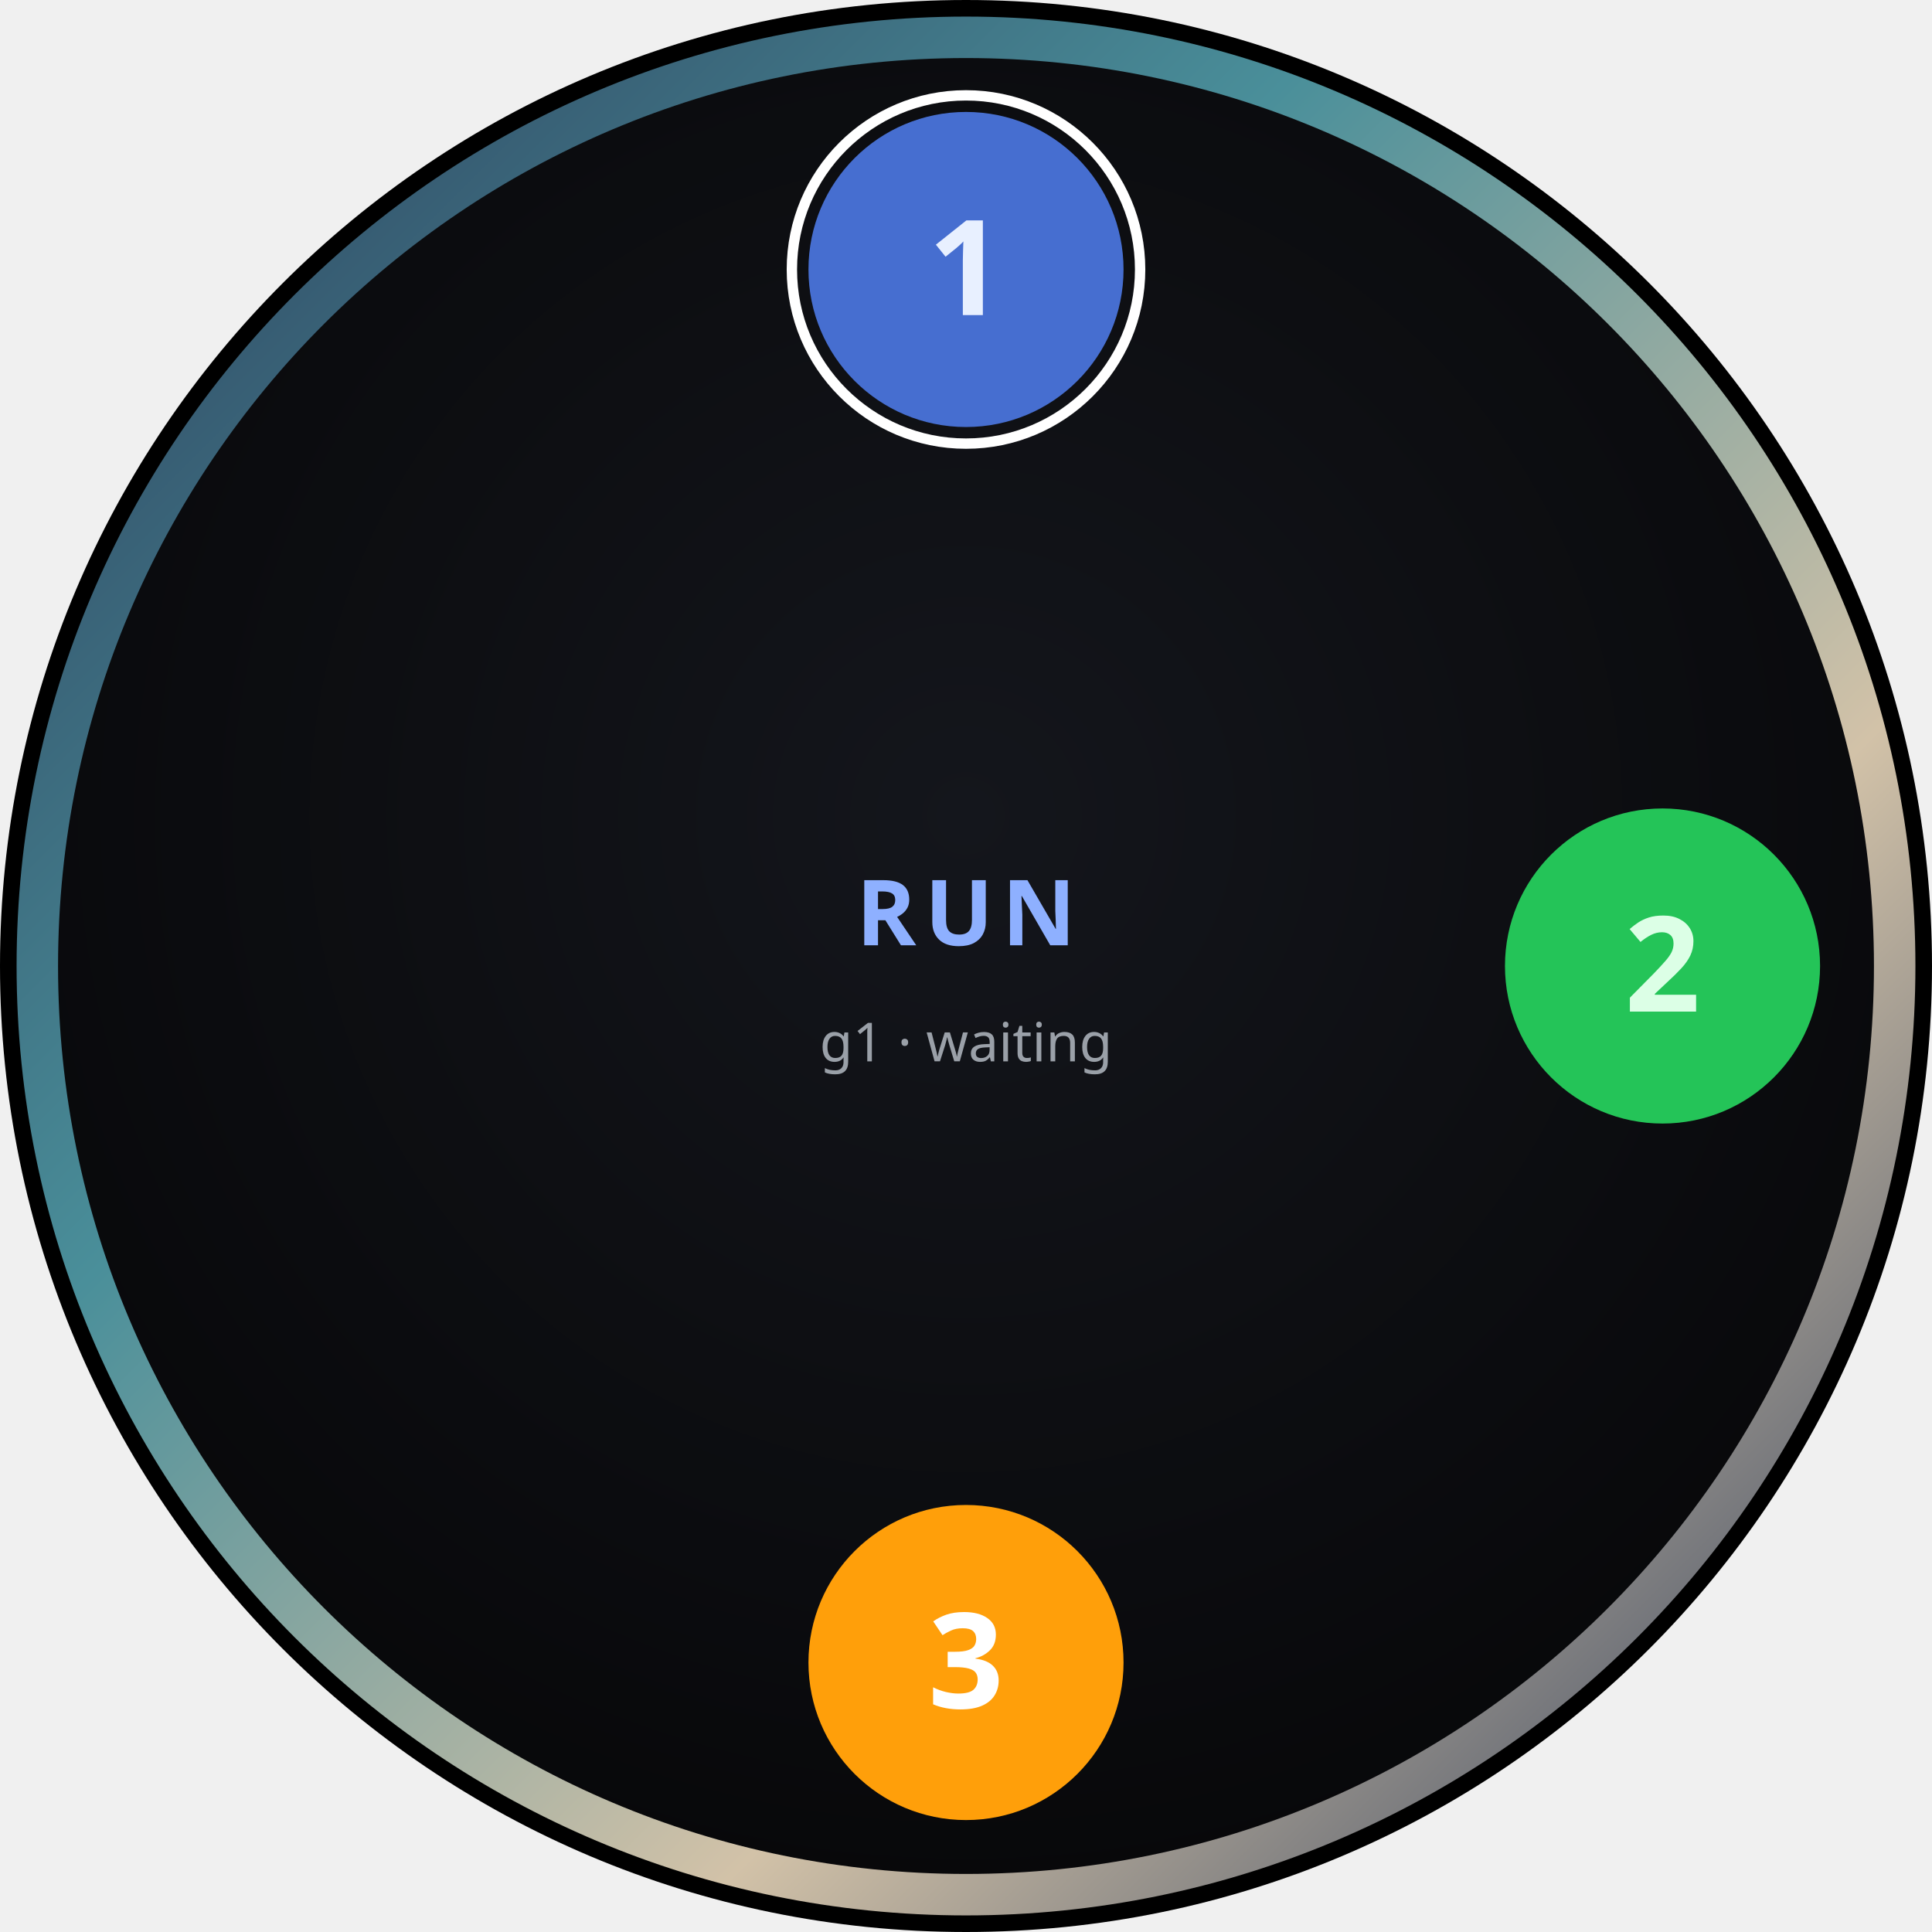
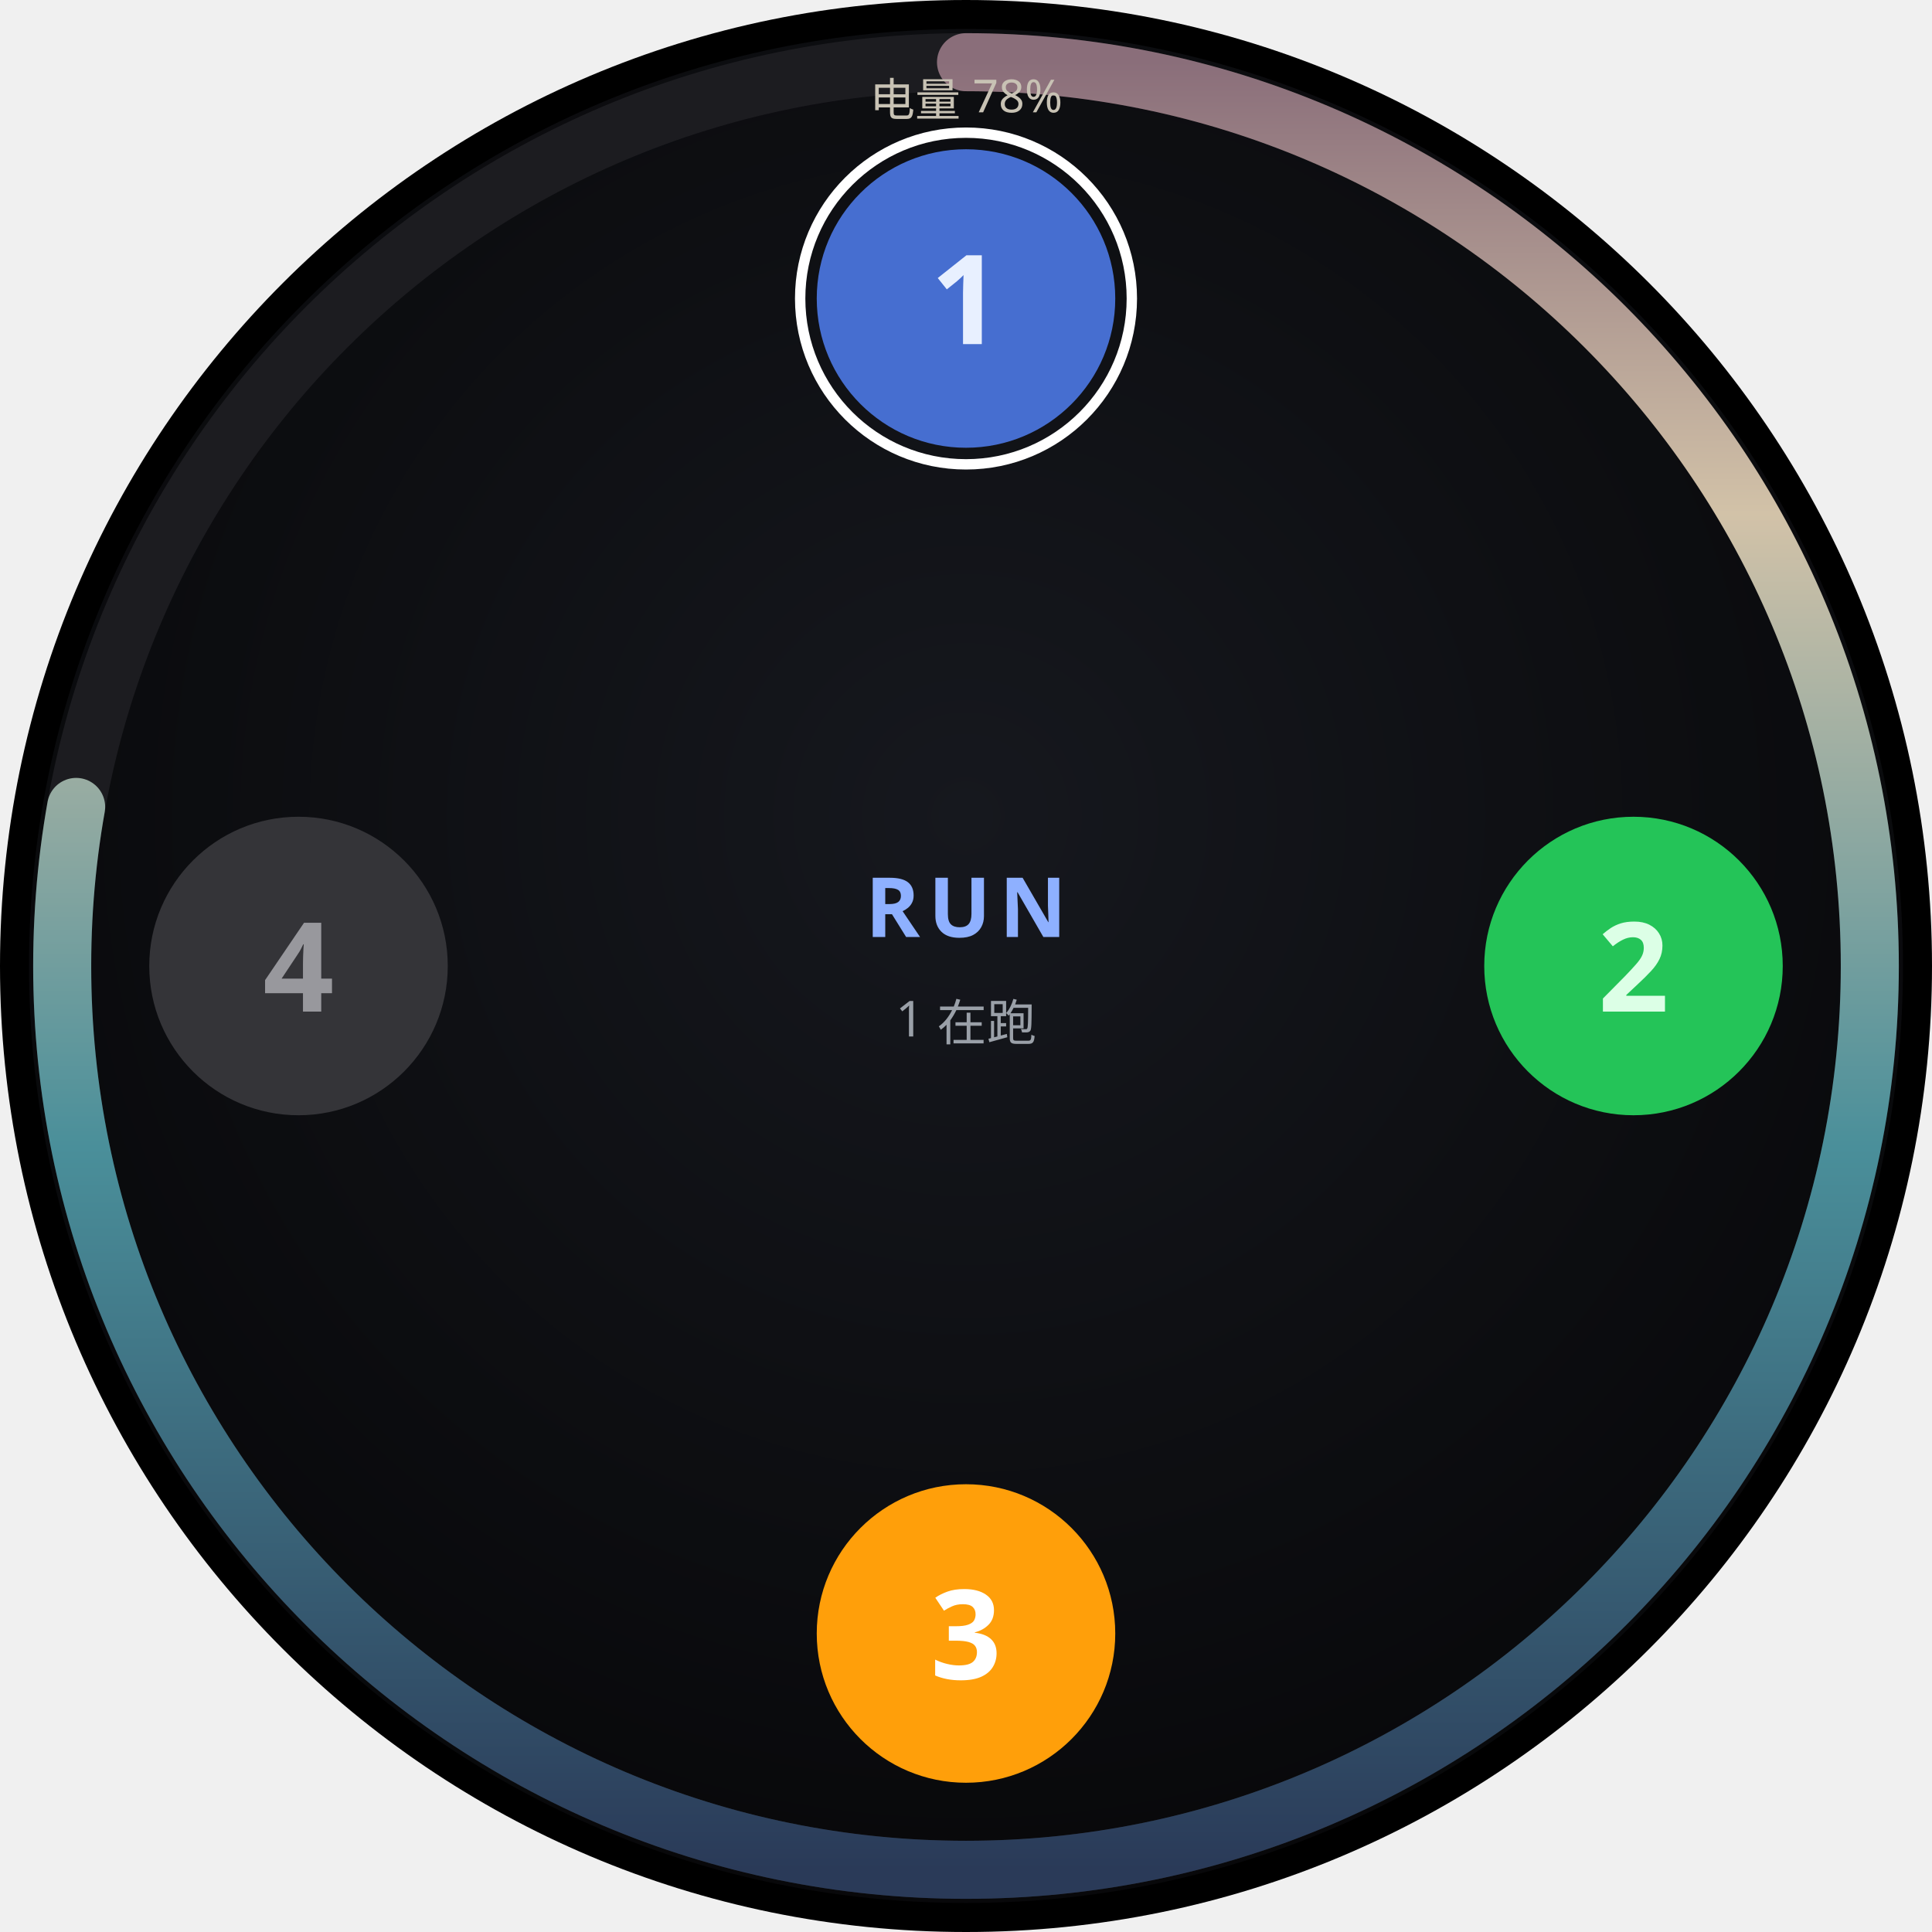
- <svg xmlns="http://www.w3.org/2000/svg" viewBox="0 0 466 466" width="466" height="466" role="img" aria-label="Grok Command Watch 表盘：1 运行 2 完成 3 要你 4 空">
+ <svg xmlns="http://www.w3.org/2000/svg" viewBox="0 0 466 466" width="466" height="466" role="img" aria-label="表盘：1 2 3 4 四个点，外圈是电量">
  <defs>
    <radialGradient id="bg" cx="50%" cy="42%" r="70%">
-       <stop offset="0%" stop-color="#14161c" />
+       <stop offset="0%" stop-color="#16181e" />
      <stop offset="100%" stop-color="#050506" />
    </radialGradient>
-     <linearGradient id="dusk" x1="0%" y1="0%" x2="100%" y2="100%">
+     <linearGradient id="dusk" x1="0%" y1="0%" x2="100%" y2="0%">
      <stop offset="0%" stop-color="#2a3a58" />
-       <stop offset="35%" stop-color="#4a8f9a" />
-       <stop offset="68%" stop-color="#d2c2a8" />
-       <stop offset="100%" stop-color="#2a3a58" />
+       <stop offset="40%" stop-color="#4a8f9a" />
+       <stop offset="75%" stop-color="#d2c2a8" />
+       <stop offset="100%" stop-color="#8a6e7a" />
    </linearGradient>
  </defs>
  <circle cx="233" cy="233" r="233" fill="#000" />
  <circle cx="233" cy="233" r="226" fill="url(#bg)" />
-   <circle cx="233" cy="233" r="224" fill="none" stroke="url(#dusk)" stroke-width="10" />
-   <circle cx="233" cy="65" r="38" fill="#466ed0" />
-   <circle cx="233" cy="65" r="42" fill="none" stroke="#fff" stroke-width="2.5" />
-   <text x="233" y="76" text-anchor="middle" font-family="system-ui, sans-serif" font-weight="700" font-size="32" fill="#e8f0ff">1</text>
-   <circle cx="401" cy="233" r="38" fill="#24c458" />
-   <text x="401" y="244" text-anchor="middle" font-family="system-ui, sans-serif" font-weight="700" font-size="32" fill="#dcffe6">2</text>
-   <circle cx="233" cy="401" r="38" fill="#ff9f0a" />
-   <text x="233" y="412" text-anchor="middle" font-family="system-ui, sans-serif" font-weight="700" font-size="32" fill="#fff">3</text>
-   <text x="233" y="228" text-anchor="middle" font-family="system-ui, sans-serif" font-weight="700" font-size="22" fill="#8eb0ff" letter-spacing="2">RUN</text>
-   <text x="233" y="256" text-anchor="middle" font-family="system-ui, sans-serif" font-size="13" fill="#9aa0a8">g1 · waiting</text>
+   <circle cx="233" cy="233" r="218" fill="none" stroke="#1c1c20" stroke-width="14" />
+   <circle cx="233" cy="233" r="218" fill="none" stroke="url(#dusk)" stroke-width="14" stroke-linecap="round" stroke-dasharray="1066 1367" transform="rotate(-90 233 233)" />
+   <text x="233" y="28" text-anchor="middle" font-family="system-ui, sans-serif" font-size="11" fill="#c8c2b4">电量 78%</text>
+   <circle cx="233" cy="72" r="36" fill="#466ed0" />
+   <circle cx="233" cy="72" r="40" fill="none" stroke="#fff" stroke-width="2.5" />
+   <text x="233" y="83" text-anchor="middle" font-family="system-ui, sans-serif" font-weight="700" font-size="30" fill="#e8f0ff">1</text>
+   <circle cx="394" cy="233" r="36" fill="#24c458" />
+   <text x="394" y="244" text-anchor="middle" font-family="system-ui, sans-serif" font-weight="700" font-size="30" fill="#dcffe6">2</text>
+   <circle cx="233" cy="394" r="36" fill="#ff9f0a" />
+   <text x="233" y="405" text-anchor="middle" font-family="system-ui, sans-serif" font-weight="700" font-size="30" fill="#fff">3</text>
+   <circle cx="72" cy="233" r="36" fill="#343438" />
+   <text x="72" y="244" text-anchor="middle" font-family="system-ui, sans-serif" font-weight="700" font-size="30" fill="#98989d">4</text>
+   <text x="233" y="226" text-anchor="middle" font-family="system-ui, sans-serif" font-weight="700" font-size="20" fill="#8eb0ff" letter-spacing="2">RUN</text>
+   <text x="233" y="250" text-anchor="middle" font-family="system-ui, sans-serif" font-size="12" fill="#9aa0a8">1 在跑</text>
</svg>
